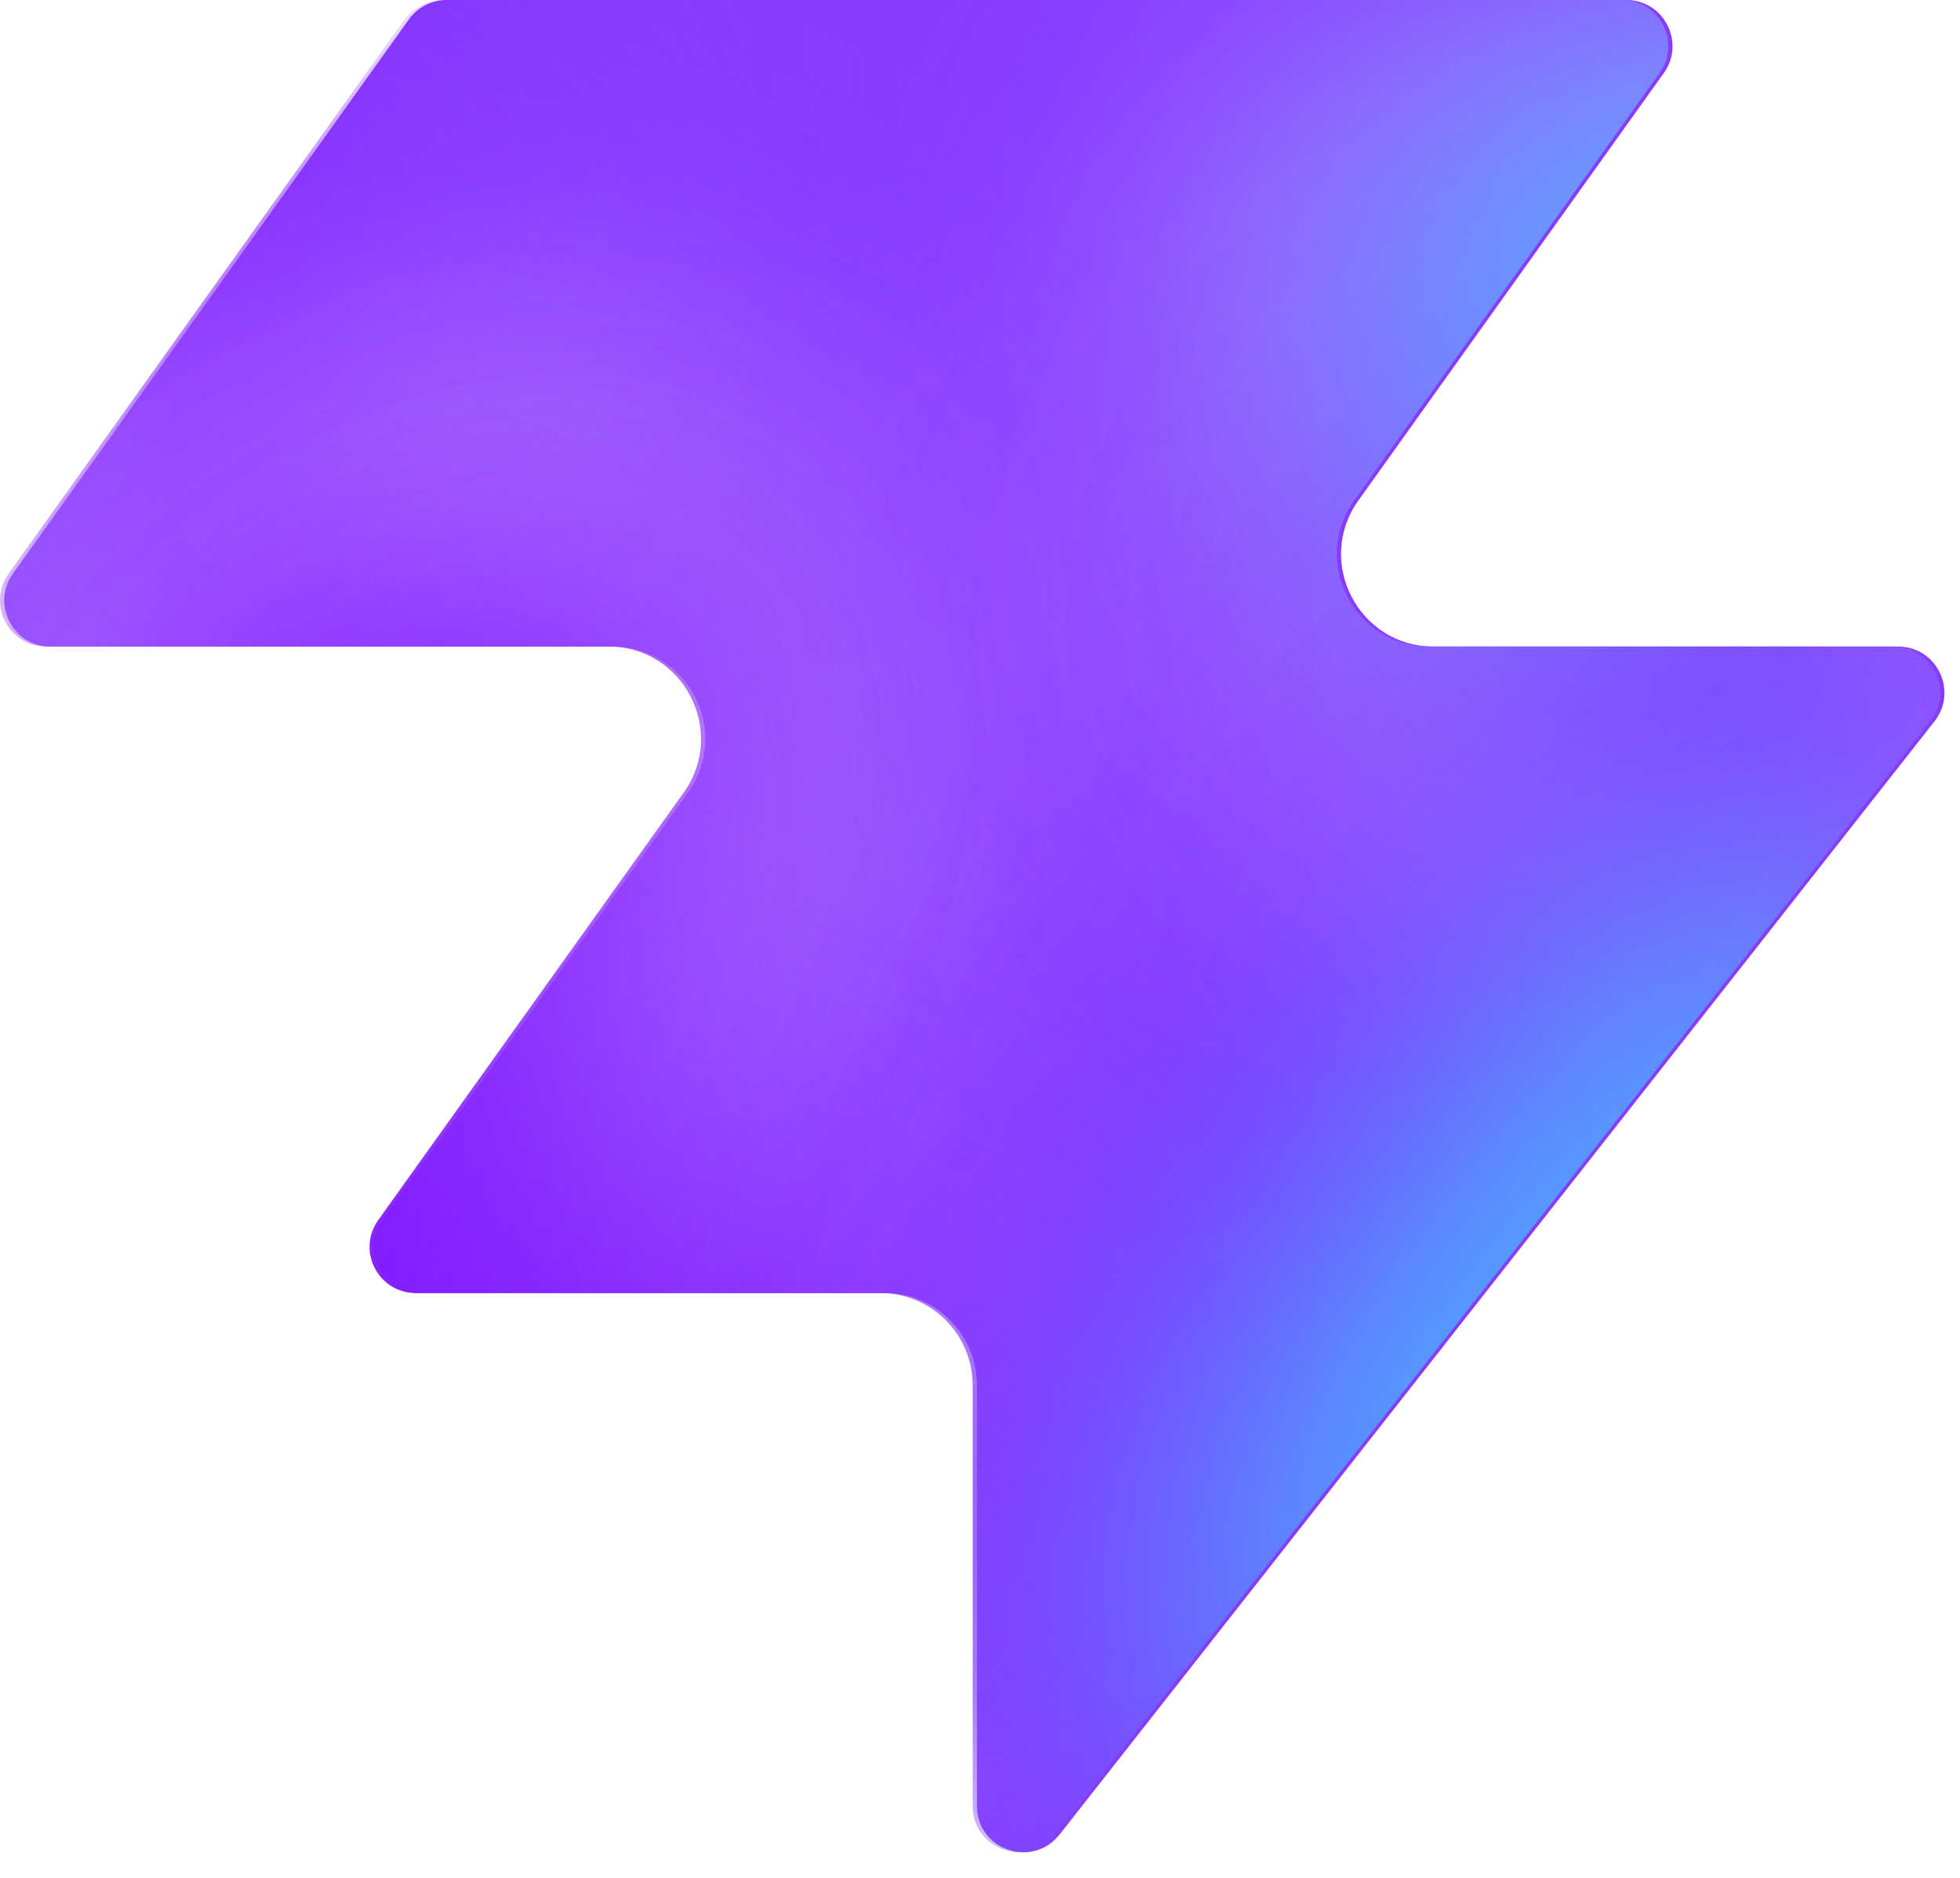
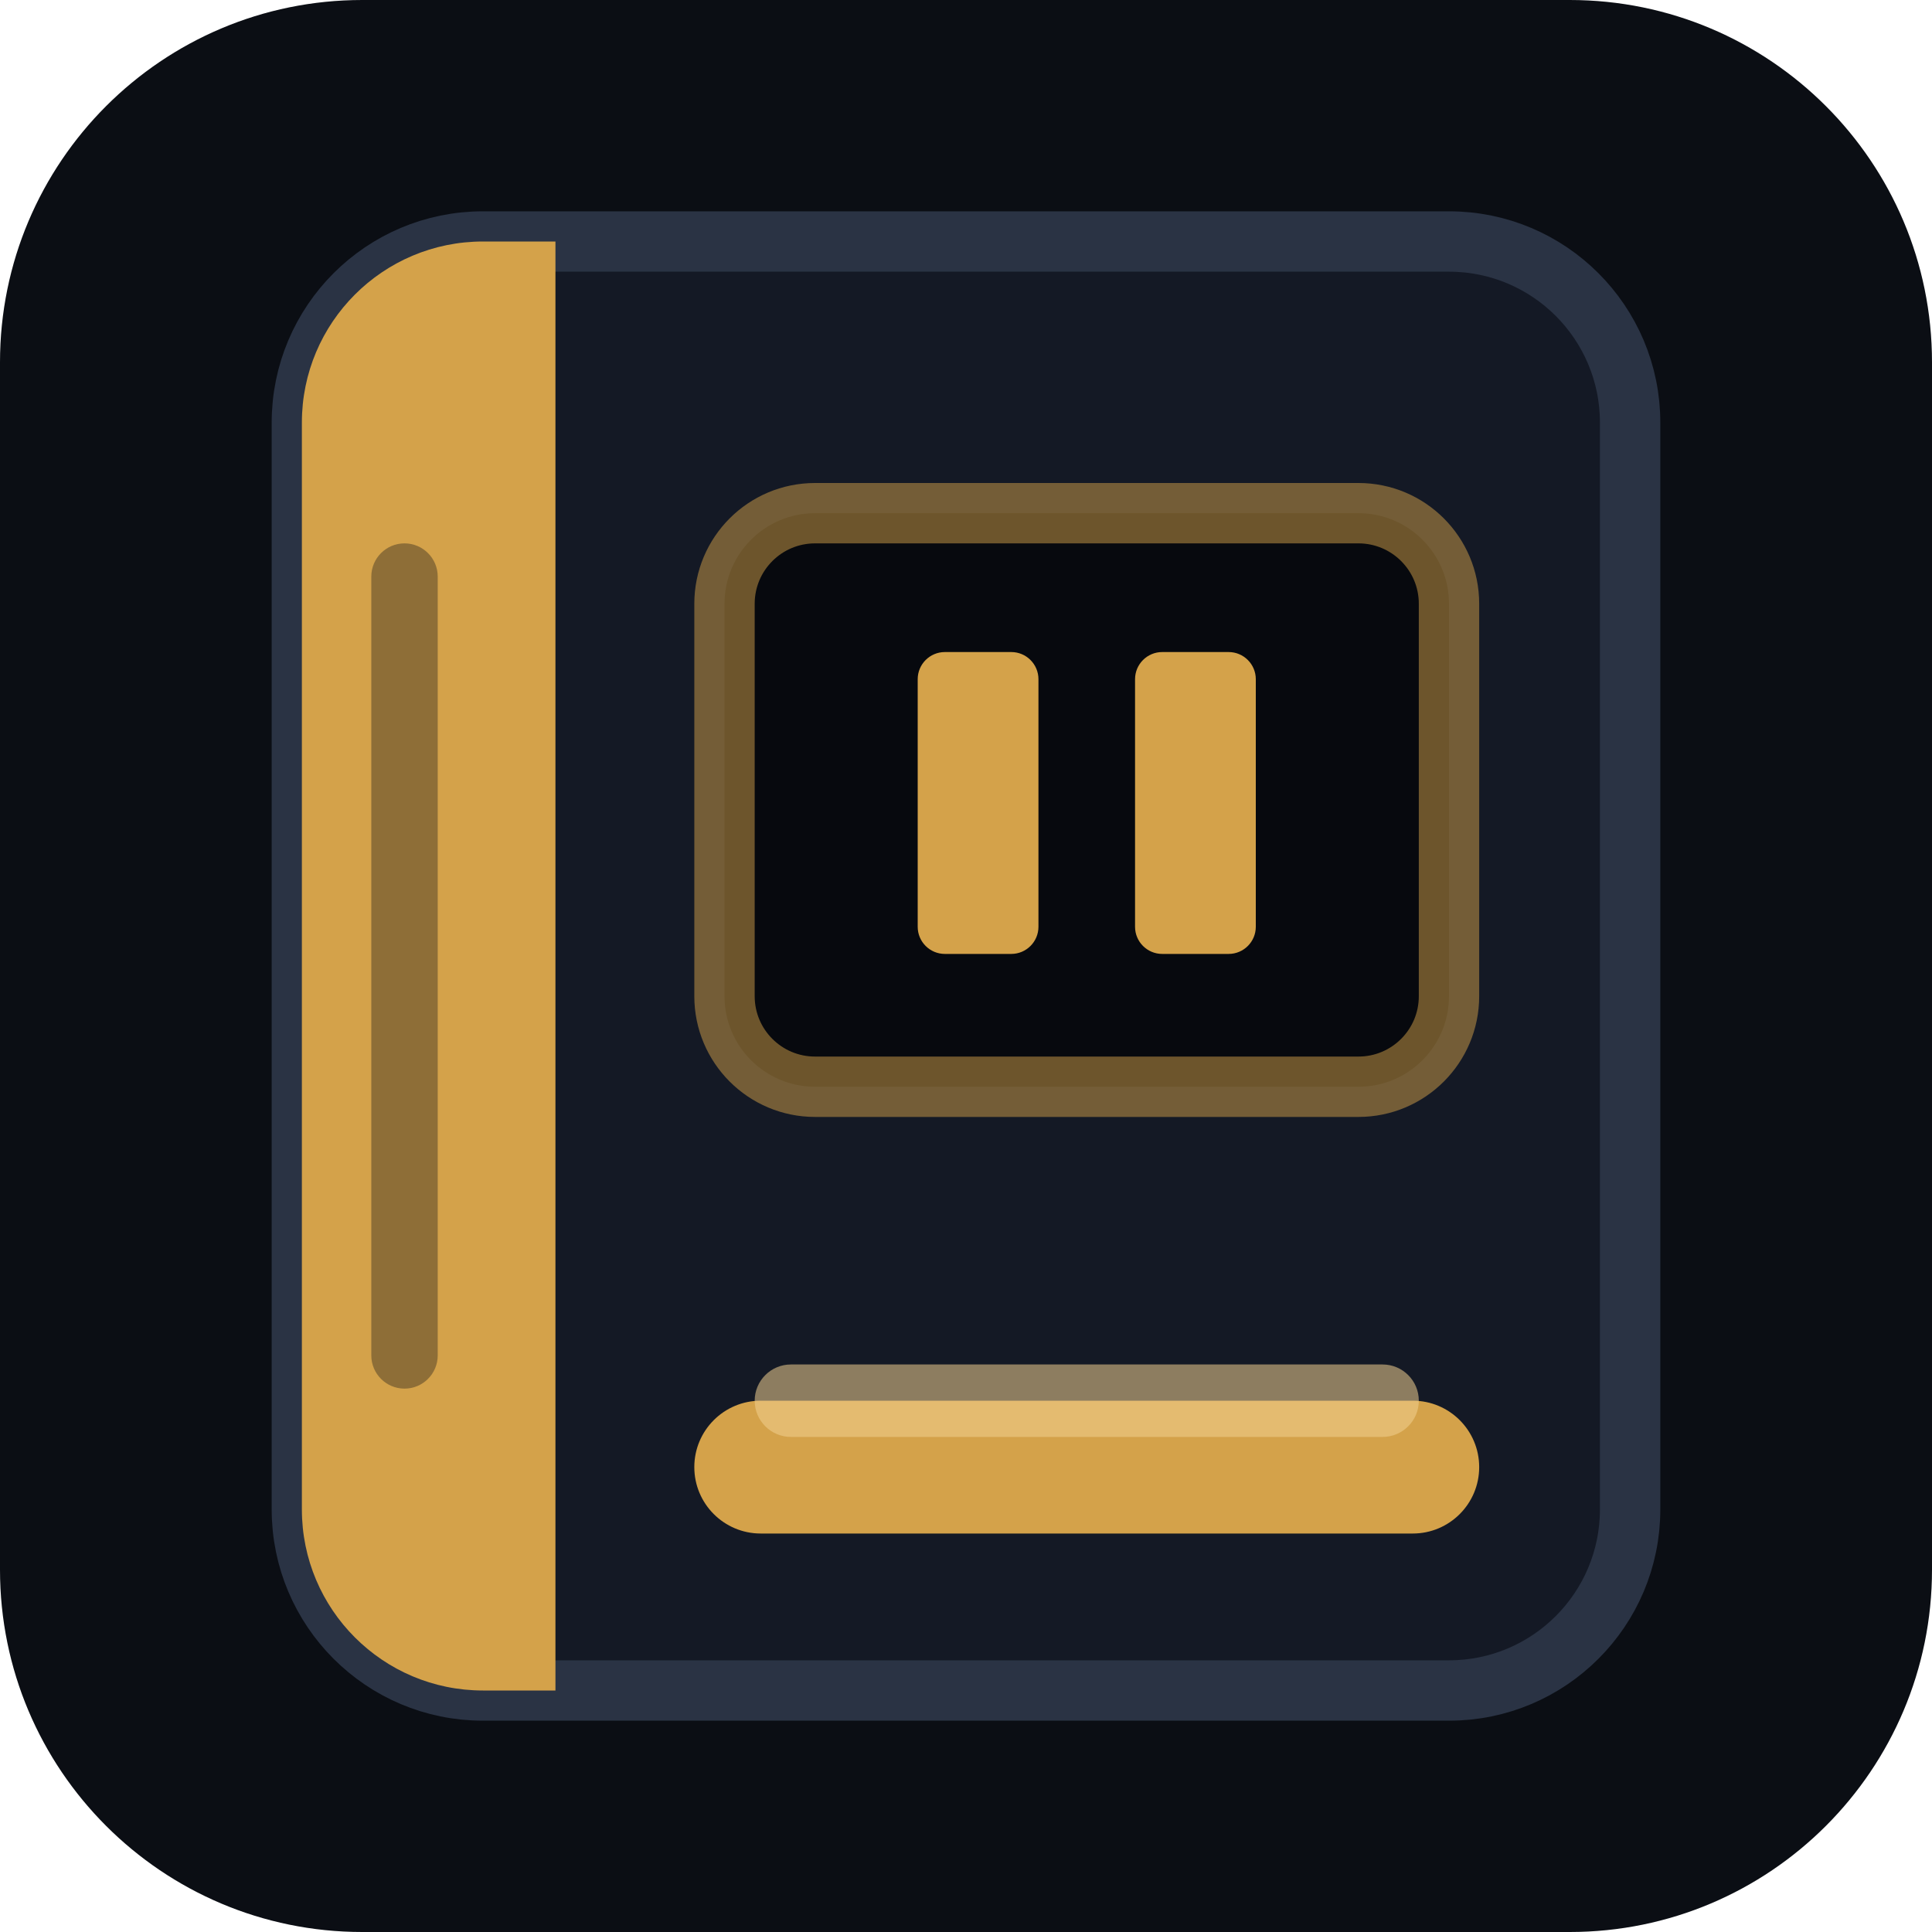
- <svg xmlns="http://www.w3.org/2000/svg" width="48" height="46" fill="none" viewBox="0 0 48 46">
-   <path fill="#863bff" d="M25.946 44.938c-.664.845-2.021.375-2.021-.698V33.937a2.26 2.26 0 0 0-2.262-2.262H10.287c-.92 0-1.456-1.04-.92-1.788l7.48-10.471c1.07-1.497 0-3.578-1.842-3.578H1.237c-.92 0-1.456-1.04-.92-1.788L10.013.474c.214-.297.556-.474.92-.474h28.894c.92 0 1.456 1.04.92 1.788l-7.48 10.471c-1.07 1.498 0 3.579 1.842 3.579h11.377c.943 0 1.473 1.088.89 1.83L25.947 44.94z" style="fill:#863bff;fill:color(display-p3 .525 .23 1);fill-opacity:1" />
-   <mask id="a" width="48" height="46" x="0" y="0" maskUnits="userSpaceOnUse" style="mask-type:alpha">
-     <path fill="#000" d="M25.842 44.938c-.664.844-2.021.375-2.021-.698V33.937a2.26 2.26 0 0 0-2.262-2.262H10.183c-.92 0-1.456-1.04-.92-1.788l7.48-10.471c1.07-1.498 0-3.579-1.842-3.579H1.133c-.92 0-1.456-1.04-.92-1.787L9.91.473c.214-.297.556-.474.92-.474h28.894c.92 0 1.456 1.04.92 1.788l-7.48 10.471c-1.07 1.498 0 3.578 1.842 3.578h11.377c.943 0 1.473 1.088.89 1.832L25.843 44.94z" style="fill:#000;fill-opacity:1" />
-   </mask>
-   <g mask="url(#a)">
-     <g filter="url(#b)">
-       <ellipse cx="5.508" cy="14.704" fill="#ede6ff" rx="5.508" ry="14.704" style="fill:#ede6ff;fill:color(display-p3 .927 .903 1);fill-opacity:1" transform="matrix(.00324 1 1 -.00324 -4.47 31.516)" />
-     </g>
-     <g filter="url(#c)">
-       <ellipse cx="10.399" cy="29.851" fill="#ede6ff" rx="10.399" ry="29.851" style="fill:#ede6ff;fill:color(display-p3 .927 .903 1);fill-opacity:1" transform="matrix(.00324 1 1 -.00324 -39.328 7.883)" />
-     </g>
-     <g filter="url(#d)">
-       <ellipse cx="5.508" cy="30.487" fill="#7e14ff" rx="5.508" ry="30.487" style="fill:#7e14ff;fill:color(display-p3 .492 .077 1);fill-opacity:1" transform="rotate(89.814 -25.913 -14.639)scale(1 -1)" />
-     </g>
-     <g filter="url(#e)">
-       <ellipse cx="5.508" cy="30.599" fill="#7e14ff" rx="5.508" ry="30.599" style="fill:#7e14ff;fill:color(display-p3 .492 .077 1);fill-opacity:1" transform="rotate(89.814 -32.644 -3.334)scale(1 -1)" />
-     </g>
-     <g filter="url(#f)">
-       <ellipse cx="5.508" cy="30.599" fill="#7e14ff" rx="5.508" ry="30.599" style="fill:#7e14ff;fill:color(display-p3 .492 .077 1);fill-opacity:1" transform="matrix(.00324 1 1 -.00324 -34.34 30.47)" />
-     </g>
-     <g filter="url(#g)">
-       <ellipse cx="14.072" cy="22.078" fill="#ede6ff" rx="14.072" ry="22.078" style="fill:#ede6ff;fill:color(display-p3 .927 .903 1);fill-opacity:1" transform="rotate(93.35 24.506 48.493)scale(-1 1)" />
-     </g>
-     <g filter="url(#h)">
-       <ellipse cx="3.47" cy="21.501" fill="#7e14ff" rx="3.47" ry="21.501" style="fill:#7e14ff;fill:color(display-p3 .492 .077 1);fill-opacity:1" transform="rotate(89.009 28.708 47.59)scale(-1 1)" />
-     </g>
-     <g filter="url(#i)">
-       <ellipse cx="3.47" cy="21.501" fill="#7e14ff" rx="3.47" ry="21.501" style="fill:#7e14ff;fill:color(display-p3 .492 .077 1);fill-opacity:1" transform="rotate(89.009 28.708 47.59)scale(-1 1)" />
-     </g>
-     <g filter="url(#j)">
-       <ellipse cx=".387" cy="8.972" fill="#7e14ff" rx="4.407" ry="29.108" style="fill:#7e14ff;fill:color(display-p3 .492 .077 1);fill-opacity:1" transform="rotate(39.51 .387 8.972)" />
-     </g>
-     <g filter="url(#k)">
-       <ellipse cx="47.523" cy="-6.092" fill="#7e14ff" rx="4.407" ry="29.108" style="fill:#7e14ff;fill:color(display-p3 .492 .077 1);fill-opacity:1" transform="rotate(37.892 47.523 -6.092)" />
-     </g>
-     <g filter="url(#l)">
-       <ellipse cx="41.412" cy="6.333" fill="#47bfff" rx="5.971" ry="9.665" style="fill:#47bfff;fill:color(display-p3 .28 .748 1);fill-opacity:1" transform="rotate(37.892 41.412 6.333)" />
-     </g>
-     <g filter="url(#m)">
-       <ellipse cx="-1.879" cy="38.332" fill="#7e14ff" rx="4.407" ry="29.108" style="fill:#7e14ff;fill:color(display-p3 .492 .077 1);fill-opacity:1" transform="rotate(37.892 -1.88 38.332)" />
-     </g>
-     <g filter="url(#n)">
-       <ellipse cx="-1.879" cy="38.332" fill="#7e14ff" rx="4.407" ry="29.108" style="fill:#7e14ff;fill:color(display-p3 .492 .077 1);fill-opacity:1" transform="rotate(37.892 -1.88 38.332)" />
-     </g>
-     <g filter="url(#o)">
-       <ellipse cx="35.651" cy="29.907" fill="#7e14ff" rx="4.407" ry="29.108" style="fill:#7e14ff;fill:color(display-p3 .492 .077 1);fill-opacity:1" transform="rotate(37.892 35.651 29.907)" />
-     </g>
-     <g filter="url(#p)">
-       <ellipse cx="38.418" cy="32.4" fill="#47bfff" rx="5.971" ry="15.297" style="fill:#47bfff;fill:color(display-p3 .28 .748 1);fill-opacity:1" transform="rotate(37.892 38.418 32.4)" />
-     </g>
-   </g>
-   <defs>
-     <filter id="b" width="60.045" height="41.654" x="-19.77" y="16.149" color-interpolation-filters="sRGB" filterUnits="userSpaceOnUse">
-       <feFlood flood-opacity="0" result="BackgroundImageFix" />
-       <feBlend in="SourceGraphic" in2="BackgroundImageFix" result="shape" />
-       <feGaussianBlur result="effect1_foregroundBlur_2002_17158" stdDeviation="7.659" />
-     </filter>
-     <filter id="c" width="90.34" height="51.437" x="-54.613" y="-7.533" color-interpolation-filters="sRGB" filterUnits="userSpaceOnUse">
-       <feFlood flood-opacity="0" result="BackgroundImageFix" />
-       <feBlend in="SourceGraphic" in2="BackgroundImageFix" result="shape" />
-       <feGaussianBlur result="effect1_foregroundBlur_2002_17158" stdDeviation="7.659" />
-     </filter>
-     <filter id="d" width="79.355" height="29.4" x="-49.64" y="2.03" color-interpolation-filters="sRGB" filterUnits="userSpaceOnUse">
-       <feFlood flood-opacity="0" result="BackgroundImageFix" />
-       <feBlend in="SourceGraphic" in2="BackgroundImageFix" result="shape" />
-       <feGaussianBlur result="effect1_foregroundBlur_2002_17158" stdDeviation="4.596" />
-     </filter>
-     <filter id="e" width="79.579" height="29.4" x="-45.045" y="20.029" color-interpolation-filters="sRGB" filterUnits="userSpaceOnUse">
-       <feFlood flood-opacity="0" result="BackgroundImageFix" />
-       <feBlend in="SourceGraphic" in2="BackgroundImageFix" result="shape" />
-       <feGaussianBlur result="effect1_foregroundBlur_2002_17158" stdDeviation="4.596" />
-     </filter>
-     <filter id="f" width="79.579" height="29.4" x="-43.513" y="21.178" color-interpolation-filters="sRGB" filterUnits="userSpaceOnUse">
-       <feFlood flood-opacity="0" result="BackgroundImageFix" />
-       <feBlend in="SourceGraphic" in2="BackgroundImageFix" result="shape" />
-       <feGaussianBlur result="effect1_foregroundBlur_2002_17158" stdDeviation="4.596" />
-     </filter>
-     <filter id="g" width="74.749" height="58.852" x="15.756" y="-17.901" color-interpolation-filters="sRGB" filterUnits="userSpaceOnUse">
-       <feFlood flood-opacity="0" result="BackgroundImageFix" />
-       <feBlend in="SourceGraphic" in2="BackgroundImageFix" result="shape" />
-       <feGaussianBlur result="effect1_foregroundBlur_2002_17158" stdDeviation="7.659" />
-     </filter>
-     <filter id="h" width="61.377" height="25.362" x="23.548" y="2.284" color-interpolation-filters="sRGB" filterUnits="userSpaceOnUse">
-       <feFlood flood-opacity="0" result="BackgroundImageFix" />
-       <feBlend in="SourceGraphic" in2="BackgroundImageFix" result="shape" />
-       <feGaussianBlur result="effect1_foregroundBlur_2002_17158" stdDeviation="4.596" />
-     </filter>
-     <filter id="i" width="61.377" height="25.362" x="23.548" y="2.284" color-interpolation-filters="sRGB" filterUnits="userSpaceOnUse">
-       <feFlood flood-opacity="0" result="BackgroundImageFix" />
-       <feBlend in="SourceGraphic" in2="BackgroundImageFix" result="shape" />
-       <feGaussianBlur result="effect1_foregroundBlur_2002_17158" stdDeviation="4.596" />
-     </filter>
-     <filter id="j" width="56.045" height="63.649" x="-27.636" y="-22.853" color-interpolation-filters="sRGB" filterUnits="userSpaceOnUse">
-       <feFlood flood-opacity="0" result="BackgroundImageFix" />
-       <feBlend in="SourceGraphic" in2="BackgroundImageFix" result="shape" />
-       <feGaussianBlur result="effect1_foregroundBlur_2002_17158" stdDeviation="4.596" />
-     </filter>
-     <filter id="k" width="54.814" height="64.646" x="20.116" y="-38.415" color-interpolation-filters="sRGB" filterUnits="userSpaceOnUse">
-       <feFlood flood-opacity="0" result="BackgroundImageFix" />
-       <feBlend in="SourceGraphic" in2="BackgroundImageFix" result="shape" />
-       <feGaussianBlur result="effect1_foregroundBlur_2002_17158" stdDeviation="4.596" />
-     </filter>
-     <filter id="l" width="33.541" height="35.313" x="24.641" y="-11.323" color-interpolation-filters="sRGB" filterUnits="userSpaceOnUse">
-       <feFlood flood-opacity="0" result="BackgroundImageFix" />
-       <feBlend in="SourceGraphic" in2="BackgroundImageFix" result="shape" />
-       <feGaussianBlur result="effect1_foregroundBlur_2002_17158" stdDeviation="4.596" />
-     </filter>
-     <filter id="m" width="54.814" height="64.646" x="-29.286" y="6.009" color-interpolation-filters="sRGB" filterUnits="userSpaceOnUse">
-       <feFlood flood-opacity="0" result="BackgroundImageFix" />
-       <feBlend in="SourceGraphic" in2="BackgroundImageFix" result="shape" />
-       <feGaussianBlur result="effect1_foregroundBlur_2002_17158" stdDeviation="4.596" />
-     </filter>
-     <filter id="n" width="54.814" height="64.646" x="-29.286" y="6.009" color-interpolation-filters="sRGB" filterUnits="userSpaceOnUse">
-       <feFlood flood-opacity="0" result="BackgroundImageFix" />
-       <feBlend in="SourceGraphic" in2="BackgroundImageFix" result="shape" />
-       <feGaussianBlur result="effect1_foregroundBlur_2002_17158" stdDeviation="4.596" />
-     </filter>
-     <filter id="o" width="54.814" height="64.646" x="8.244" y="-2.416" color-interpolation-filters="sRGB" filterUnits="userSpaceOnUse">
-       <feFlood flood-opacity="0" result="BackgroundImageFix" />
-       <feBlend in="SourceGraphic" in2="BackgroundImageFix" result="shape" />
-       <feGaussianBlur result="effect1_foregroundBlur_2002_17158" stdDeviation="4.596" />
-     </filter>
-     <filter id="p" width="39.409" height="43.623" x="18.713" y="10.588" color-interpolation-filters="sRGB" filterUnits="userSpaceOnUse">
-       <feFlood flood-opacity="0" result="BackgroundImageFix" />
-       <feBlend in="SourceGraphic" in2="BackgroundImageFix" result="shape" />
-       <feGaussianBlur result="effect1_foregroundBlur_2002_17158" stdDeviation="4.596" />
-     </filter>
-   </defs>
+ <svg xmlns="http://www.w3.org/2000/svg" viewBox="0 0 32 32" role="img" aria-label="游戏截图博物馆">
+   <rect width="32" height="32" rx="6" fill="#0b0e14" />
+   <rect x="5" y="4" width="22" height="24" rx="3" fill="#141925" stroke="#2a3344" stroke-width="1" />
+   <path fill="#d4a24a" d="M5 7c0-1.657 1.343-3 3-3h1.2v24H8c-1.657 0-3-1.343-3-3V7Z" />
+   <rect x="6.15" y="9" width="1.1" height="14" rx="0.55" fill="#0b0e14" opacity="0.35" />
+   <rect x="12" y="8.5" width="12" height="9.5" rx="1.5" fill="#07090e" stroke="#d4a24a" stroke-opacity="0.5" stroke-width="1" />
+   <rect x="15.2" y="10.8" width="2" height="5" rx="0.45" fill="#d4a24a" />
+   <rect x="18.8" y="10.8" width="2" height="5" rx="0.45" fill="#d4a24a" />
+   <rect x="11.5" y="23.2" width="13" height="2.2" rx="1.1" fill="#d4a24a" />
+   <rect x="12.5" y="22.6" width="11" height="1.2" rx="0.6" fill="#f0d090" opacity="0.55" />
</svg>
